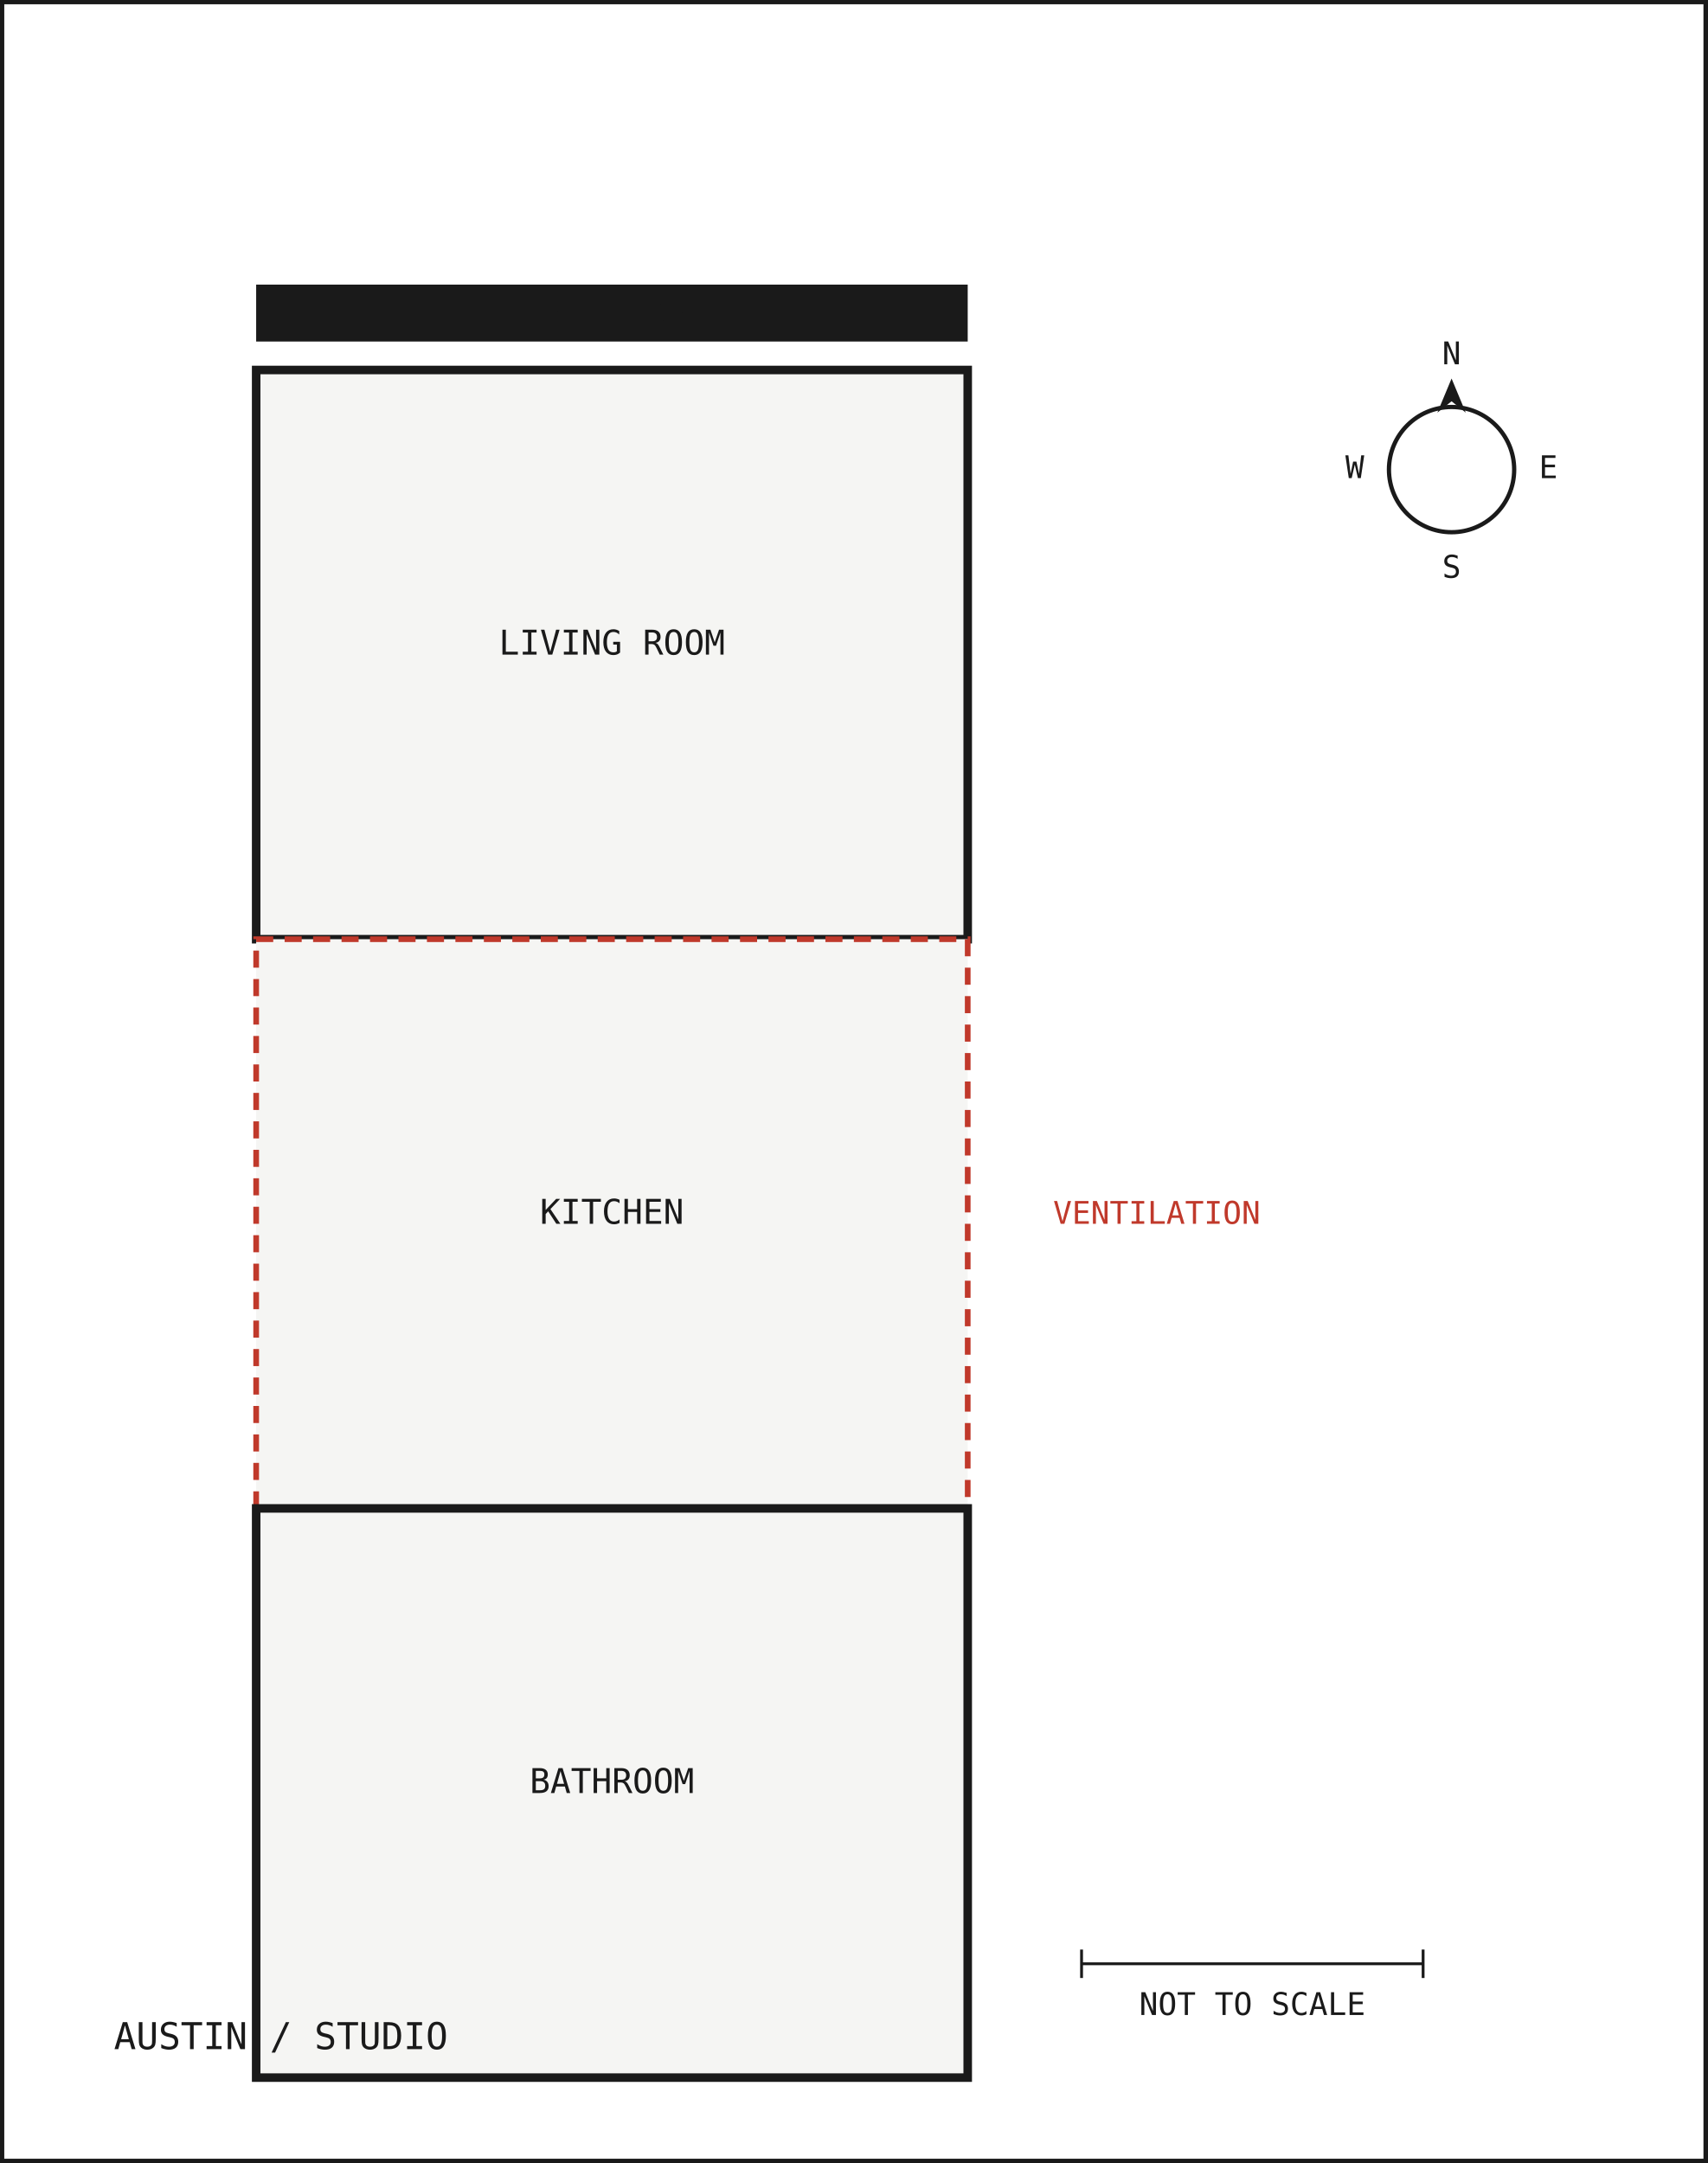
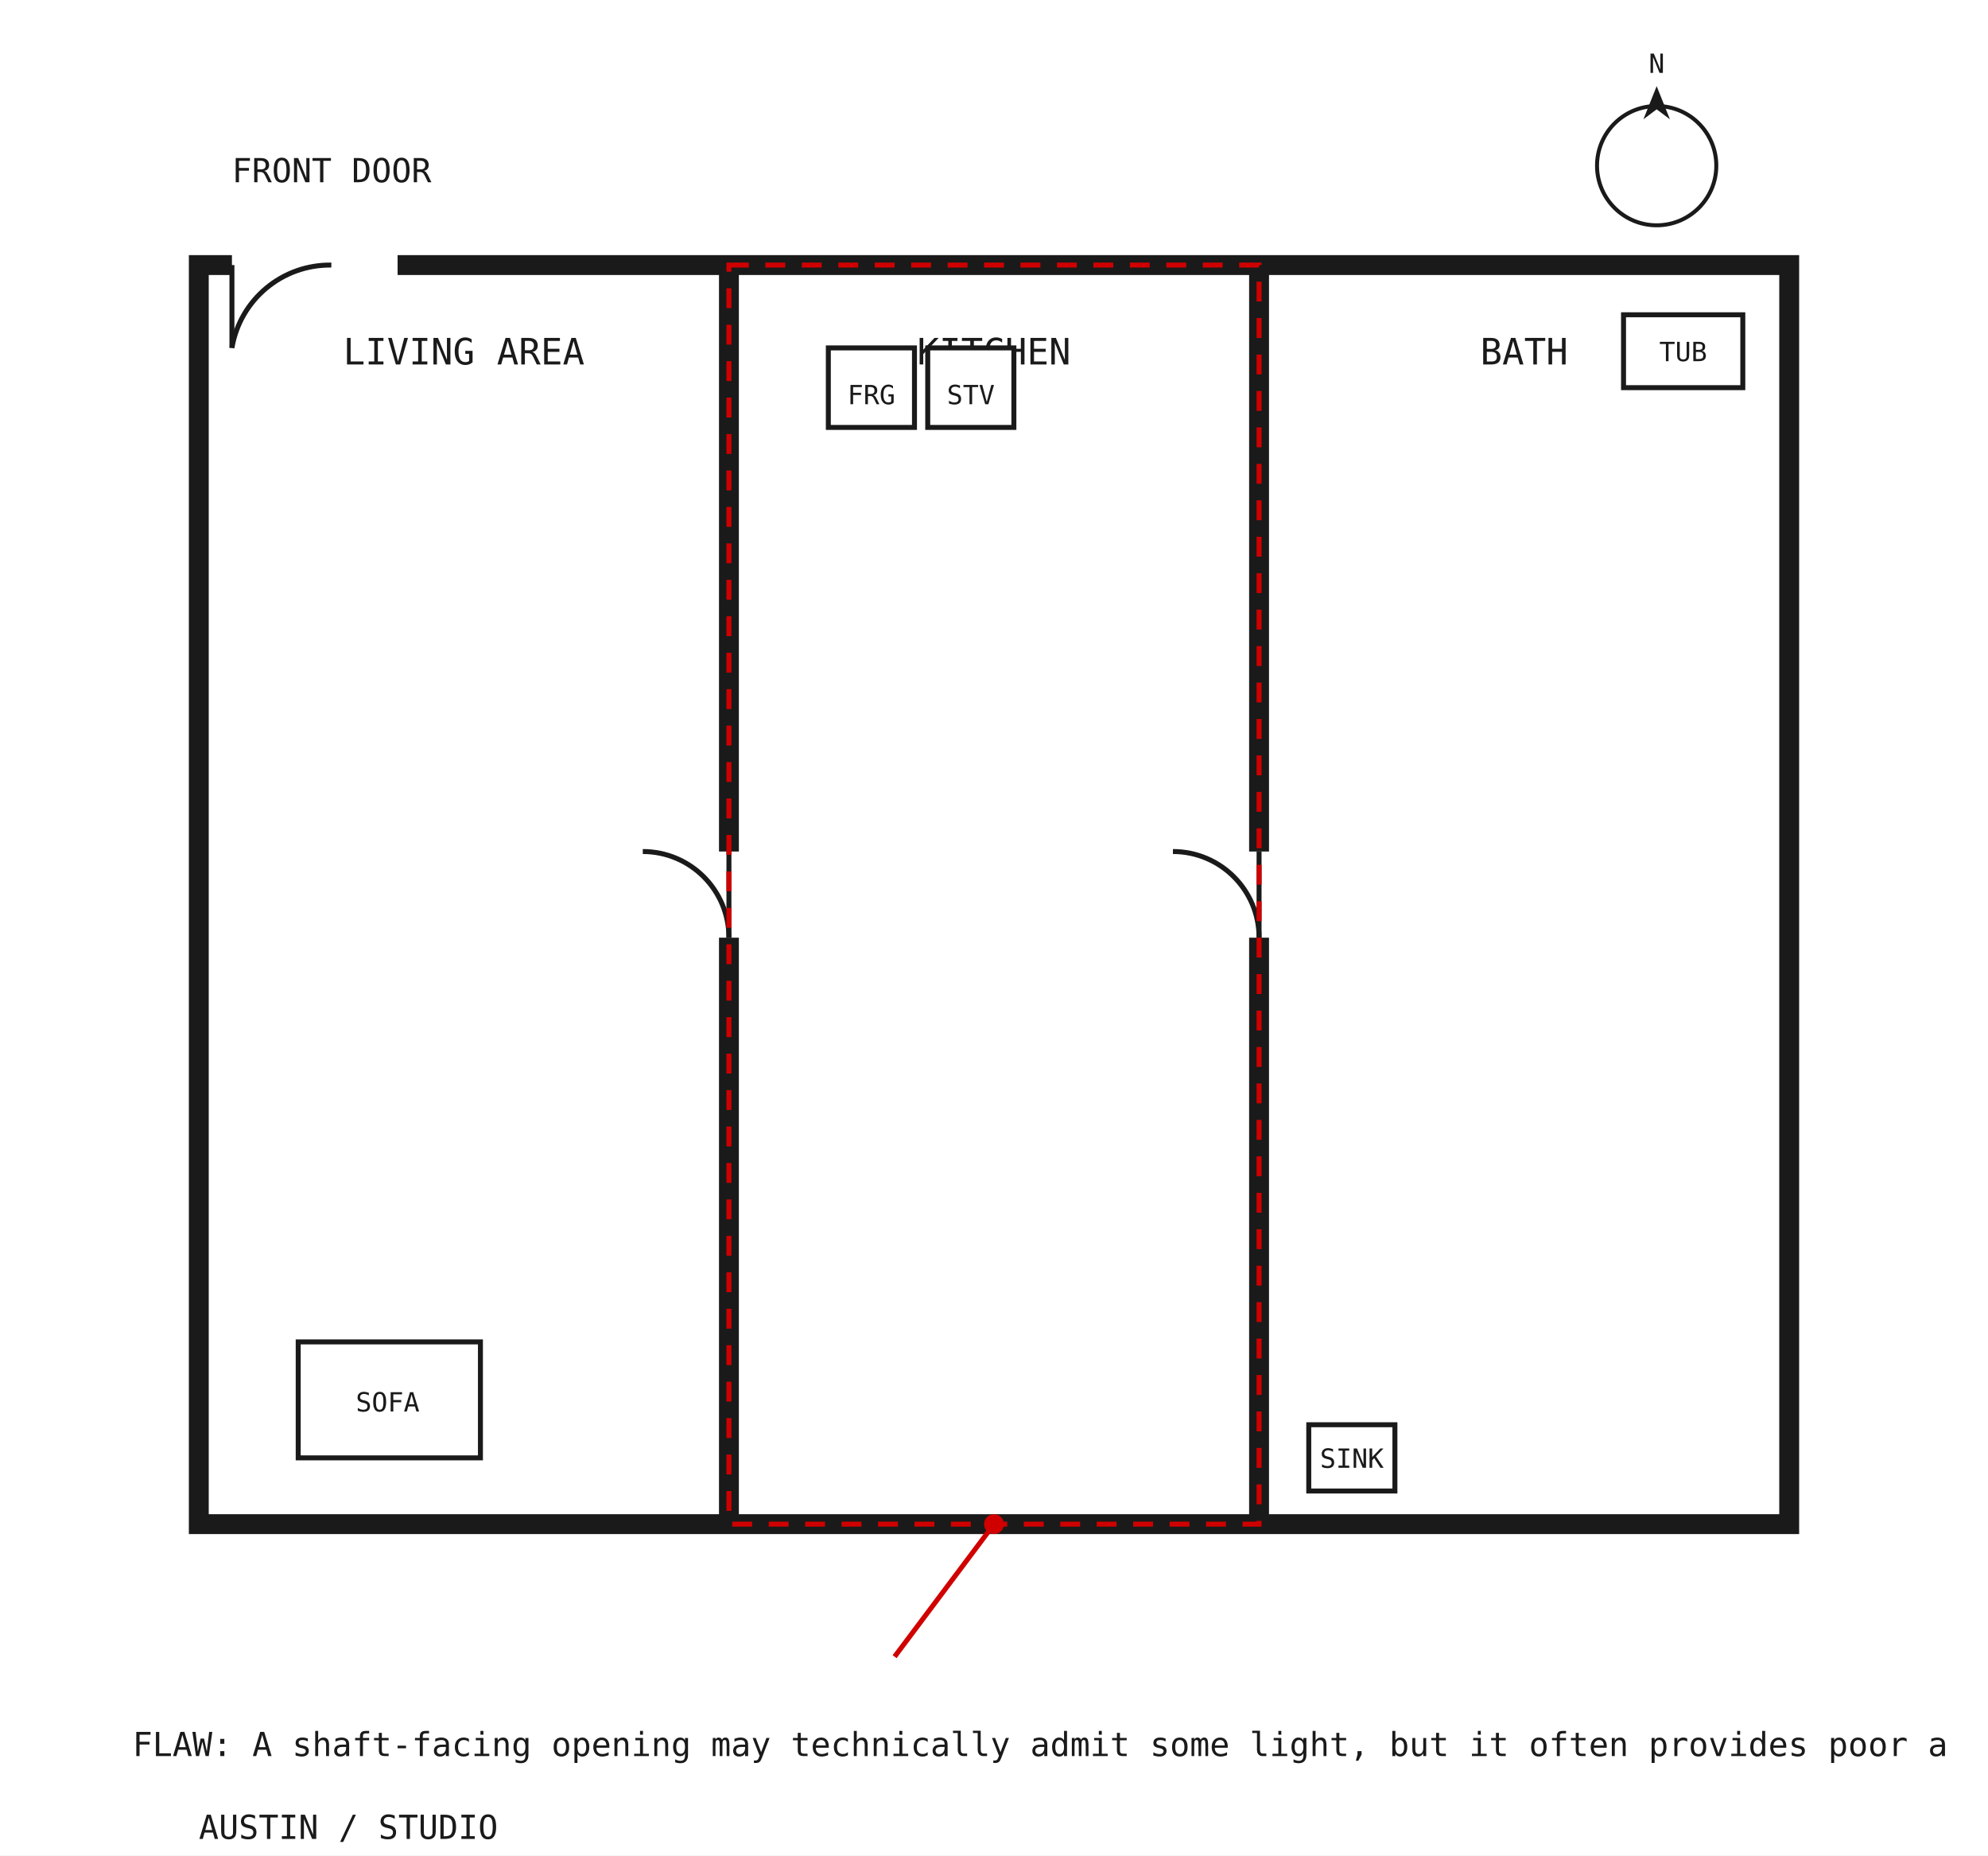
- <svg xmlns="http://www.w3.org/2000/svg" viewBox="0 0 600 760">
+ <svg xmlns="http://www.w3.org/2000/svg" width="600" height="560" viewBox="0 0 600 560">
+   <rect x="0" y="0" width="600" height="560" fill="#FFFFFF" />
  <style>
-     .tiny { font-family: monospace; font-size: 11px; fill: #1A1A1A; }
-     .roomlabel { font-family: monospace; font-size: 12px; fill: #1A1A1A; }
-     .small { font-family: monospace; font-size: 13px; fill: #1A1A1A; }
-     .callout { font-family: monospace; font-size: 11px; fill: #C0392B; }
-     .thin { stroke: #1A1A1A; stroke-width: 1; }
-   </style>
-   <rect x="0" y="0" width="600" height="760" fill="#FFFFFF" stroke="#1A1A1A" stroke-width="3" />
-   <rect x="90" y="100" width="250" height="20" fill="#1A1A1A" />
-   <text x="215" y="115" class="tiny" fill="#FFFFFF" text-anchor="middle">FRONT DOOR</text>
-   <rect x="90" y="130" width="250" height="200" fill="#F5F5F3" stroke="#1A1A1A" stroke-width="3" />
-   <text x="215" y="230" class="roomlabel" text-anchor="middle">LIVING ROOM</text>
-   <rect x="90" y="330" width="250" height="200" fill="#F5F5F3" stroke="#C0392B" stroke-width="2" stroke-dasharray="6,4" />
-   <text x="215" y="430" class="roomlabel" text-anchor="middle">KITCHEN</text>
-   <text x="370" y="430" class="callout">VENTILATION</text>
-   <rect x="90" y="530" width="250" height="200" fill="#F5F5F3" stroke="#1A1A1A" stroke-width="3" />
-   <text x="215" y="630" class="roomlabel" text-anchor="middle">BATHROOM</text>
-   <g transform="translate(510,165)">
-     <path d="M0 -32 L5 -20 L0 -24 L-5 -20 Z" fill="#1A1A1A" />
-     <text x="0" y="-37" class="tiny" text-anchor="middle">N</text>
-     <text x="34" y="3" class="tiny" text-anchor="middle">E</text>
-     <text x="0" y="38" class="tiny" text-anchor="middle">S</text>
-     <text x="-34" y="3" class="tiny" text-anchor="middle">W</text>
-     <circle r="22" fill="none" stroke="#1A1A1A" stroke-width="1.5" />
+ .wall{stroke:#1A1A1A;stroke-width:6;fill:none;}
+ .thin{stroke:#1A1A1A;stroke-width:1.5;fill:none;}
+ .door{stroke:#1A1A1A;stroke-width:1.5;fill:none;}
+ .label{font-family:monospace;font-size:11px;fill:#1A1A1A;text-anchor:middle;}
+ .small{font-family:monospace;font-size:10px;fill:#1A1A1A;}
+ .tiny{font-family:monospace;font-size:8px;fill:#1A1A1A;text-anchor:middle;}
+ .flaw{fill:none;stroke:#D00000;stroke-width:1.5;stroke-dasharray:6,5;}
+ </style>
+   <rect x="60" y="80" width="480" height="380" fill="none" class="wall" />
+   <line x1="220" y1="80" x2="220" y2="460" class="wall" />
+   <line x1="380" y1="80" x2="380" y2="460" class="wall" />
+   <text x="70" y="55" class="small">FRONT DOOR</text>
+   <line x1="70" y1="80" x2="120" y2="80" stroke="#FFFFFF" stroke-width="10" />
+   <line x1="70" y1="80" x2="70" y2="105" class="thin" />
+   <path d="M70 105 A30 30 0 0 1 100 80" class="door" />
+   <line x1="220" y1="257" x2="220" y2="283" stroke="#FFFFFF" stroke-width="10" />
+   <line x1="220" y1="257" x2="220" y2="283" class="thin" />
+   <path d="M220 283 A26 26 0 0 0 194 257" class="door" />
+   <line x1="380" y1="257" x2="380" y2="283" stroke="#FFFFFF" stroke-width="10" />
+   <line x1="380" y1="257" x2="380" y2="283" class="thin" />
+   <path d="M380 283 A26 26 0 0 0 354 257" class="door" />
+   <text x="140" y="110" class="label">LIVING AREA</text>
+   <rect x="90" y="405" width="55" height="35" fill="#FFFFFF" stroke="#1A1A1A" stroke-width="1.5" />
+   <text x="117" y="426" class="tiny">SOFA</text>
+   <text x="300" y="110" class="label">KITCHEN</text>
+   <rect x="250" y="105" width="26" height="24" fill="#FFFFFF" stroke="#1A1A1A" stroke-width="1.5" />
+   <text x="263" y="122" class="tiny">FRG</text>
+   <rect x="280" y="105" width="26" height="24" fill="#FFFFFF" stroke="#1A1A1A" stroke-width="1.5" />
+   <text x="293" y="122" class="tiny">STV</text>
+   <text x="460" y="110" class="label">BATH</text>
+   <rect x="490" y="95" width="36" height="22" fill="#FFFFFF" stroke="#1A1A1A" stroke-width="1.5" />
+   <text x="508" y="109" class="tiny">TUB</text>
+   <rect x="395" y="430" width="26" height="20" fill="#FFFFFF" stroke="#1A1A1A" stroke-width="1.5" />
+   <text x="408" y="443" class="tiny">SINK</text>
+   <rect x="220" y="80" width="160" height="380" class="flaw" />
+   <path d="M300 460 L270 500" stroke="#D00000" stroke-width="1.5" fill="none" />
+   <circle cx="300" cy="460" r="3" fill="#D00000" />
+   <text x="40" y="530" class="small" fill="#D00000">FLAW: A shaft-facing opening may technically admit some light, but it often provides poor a</text>
+   <g transform="translate(500,50)">
+     <circle cx="0" cy="0" r="18" fill="none" stroke="#1A1A1A" stroke-width="1.2" />
+     <path d="M0 -24 L4 -14 L0 -17 L-4 -14 Z" fill="#1A1A1A" />
+     <text x="0" y="-28" class="tiny">N</text>
  </g>
-   <g transform="translate(380,690)">
-     <line x1="0" y1="0" x2="120" y2="0" class="thin" />
-     <line x1="0" y1="-5" x2="0" y2="5" class="thin" />
-     <line x1="120" y1="-5" x2="120" y2="5" class="thin" />
-     <text x="60" y="18" class="tiny" text-anchor="middle">NOT TO SCALE</text>
-   </g>
-   <text x="40" y="720" class="small">AUSTIN / STUDIO</text>
+   <text x="60" y="555" class="small">AUSTIN / STUDIO</text>
</svg>
